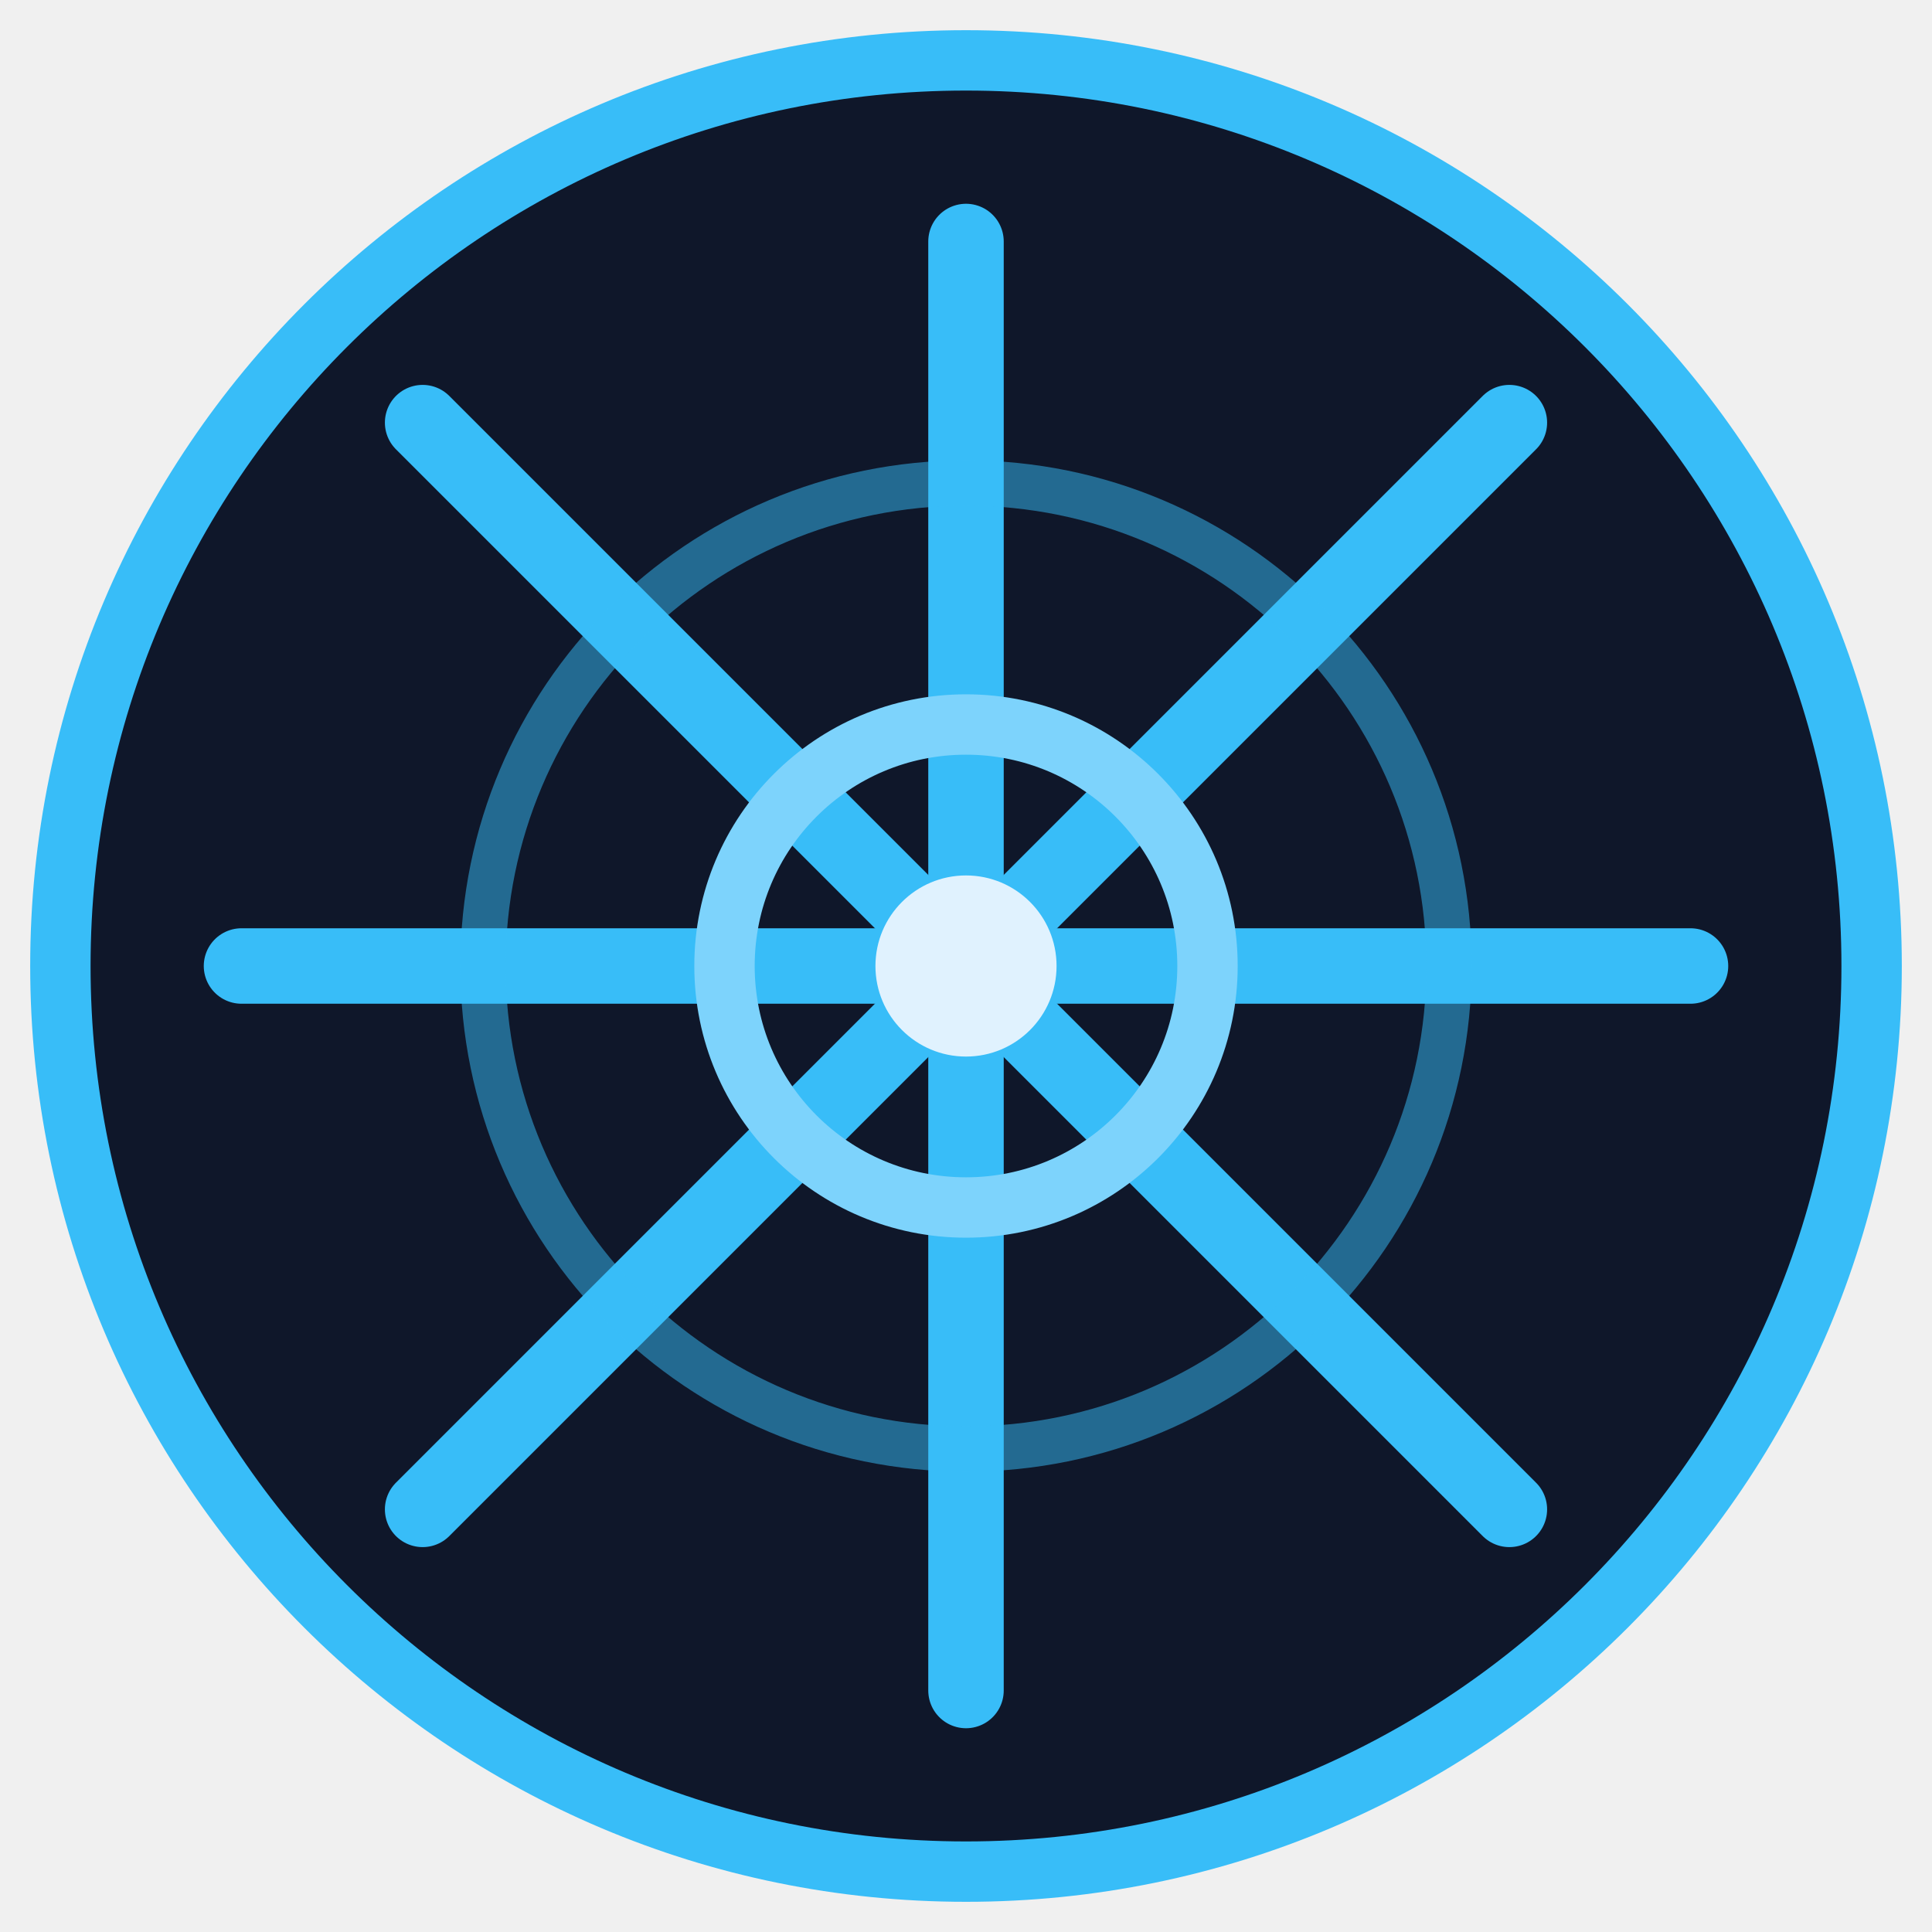
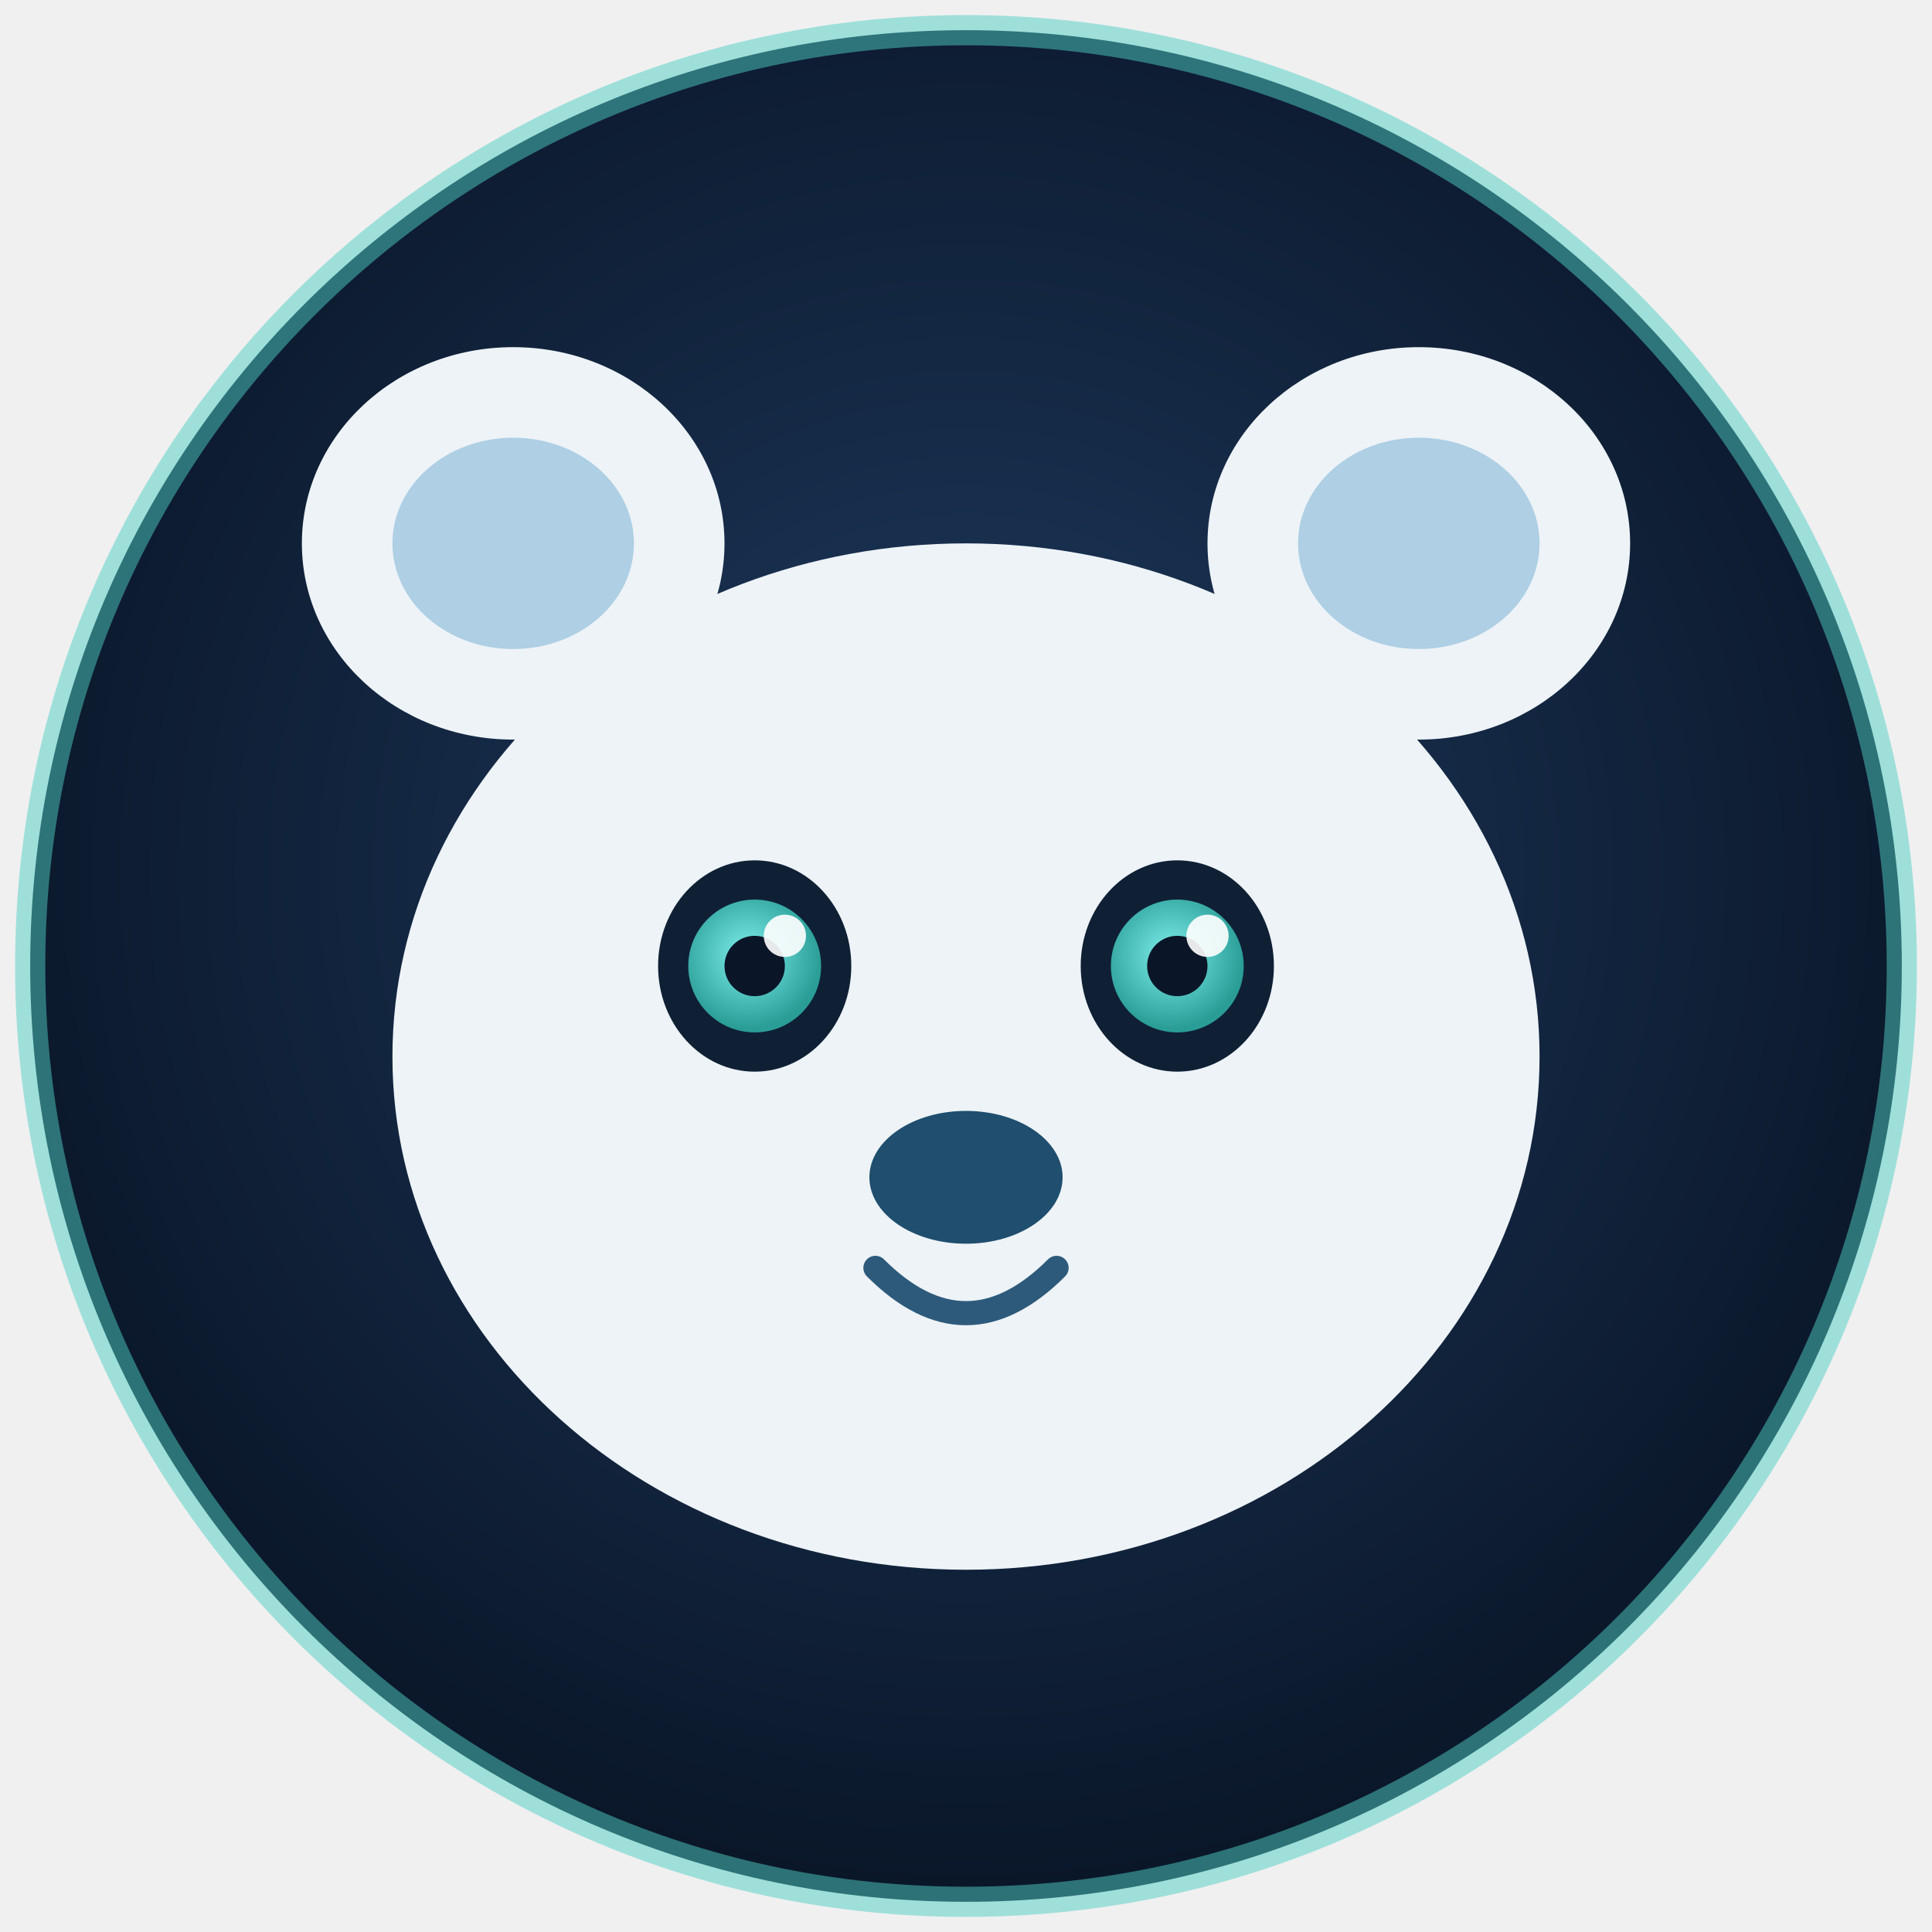
<svg xmlns="http://www.w3.org/2000/svg" viewBox="0 0 64 64">
-   <circle cx="32" cy="32" r="30" fill="#0f172a" stroke="#38bdf8" stroke-width="2" />
-   <g stroke="#38bdf8" stroke-width="2.5" stroke-linecap="round" fill="none">
-     <line x1="32" y1="8" x2="32" y2="56" />
-     <line x1="8" y1="32" x2="56" y2="32" />
-     <line x1="14" y1="14" x2="50" y2="50" />
-     <line x1="50" y1="14" x2="14" y2="50" />
-   </g>
-   <circle cx="32" cy="32" r="8" fill="none" stroke="#7dd3fc" stroke-width="2" />
-   <circle cx="32" cy="32" r="16" fill="none" stroke="#38bdf8" stroke-width="1.5" opacity="0.5" />
-   <circle cx="32" cy="32" r="3" fill="#e0f2fe" />
+   <defs>
+     <radialGradient id="bg" cx="50%" cy="45%" r="55%">
+       <stop offset="0%" stop-color="#1e3a5f" />
+       <stop offset="100%" stop-color="#0a1628" />
+     </radialGradient>
+     <radialGradient id="iris" cx="45%" cy="42%" r="55%">
+       <stop offset="0%" stop-color="#7fefec" />
+       <stop offset="100%" stop-color="#2a9d97" />
+     </radialGradient>
+   </defs>
+   <circle cx="32" cy="32" r="31" fill="url(#bg)" />
+   <circle cx="32" cy="32" r="31" fill="none" stroke="#4ecdc4" stroke-width="1" opacity="0.5" />
+   <ellipse cx="17" cy="18" rx="7" ry="6.5" fill="#edf3f7" />
+   <ellipse cx="47" cy="18" rx="7" ry="6.5" fill="#edf3f7" />
+   <ellipse cx="17" cy="18" rx="4" ry="3.5" fill="#aecfe4" />
+   <ellipse cx="47" cy="18" rx="4" ry="3.5" fill="#aecfe4" />
+   <ellipse cx="32" cy="35" rx="19" ry="17" fill="#edf3f7" />
+   <ellipse cx="25" cy="32" rx="3.2" ry="3.5" fill="#0f2035" />
+   <ellipse cx="39" cy="32" rx="3.2" ry="3.5" fill="#0f2035" />
+   <circle cx="25" cy="32" r="2.2" fill="url(#iris)" />
+   <circle cx="39" cy="32" r="2.2" fill="url(#iris)" />
+   <circle cx="25" cy="32" r="1" fill="#0a1628" />
+   <circle cx="39" cy="32" r="1" fill="#0a1628" />
+   <circle cx="26" cy="31" r="0.7" fill="white" opacity="0.9" />
+   <circle cx="40" cy="31" r="0.7" fill="white" opacity="0.9" />
+   <ellipse cx="32" cy="39" rx="3.2" ry="2.2" fill="#1f4e6e" />
+   <path d="M29 42 Q32 45 35 42" fill="none" stroke="#2d5a7b" stroke-width="0.8" stroke-linecap="round" />
</svg>
